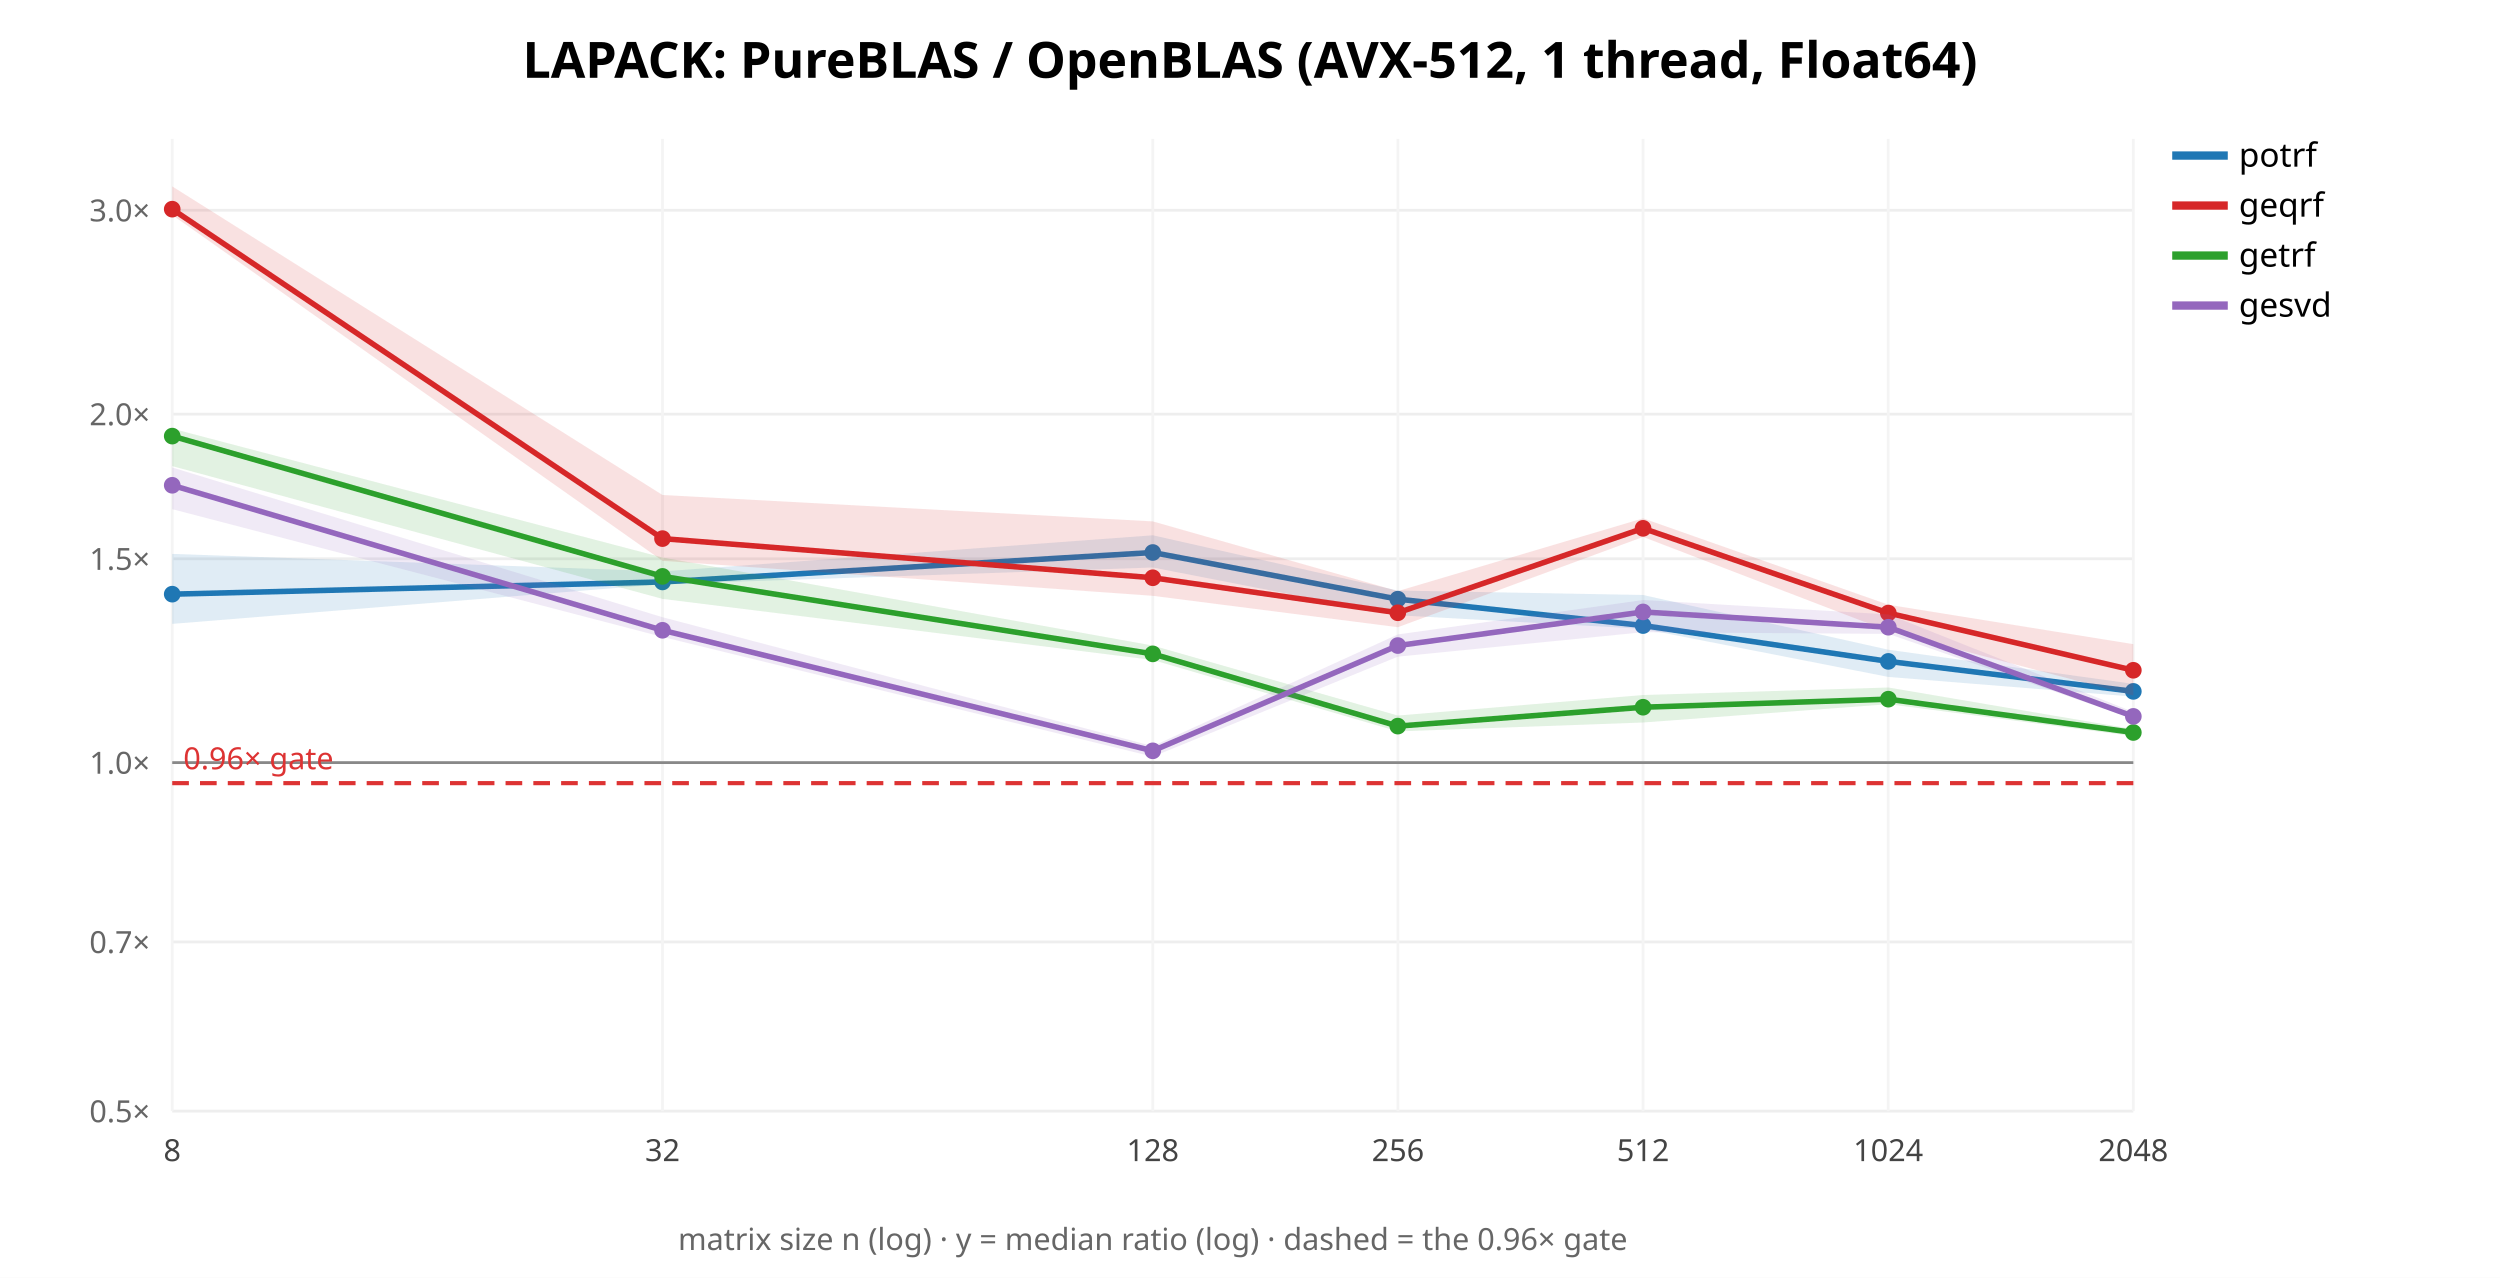
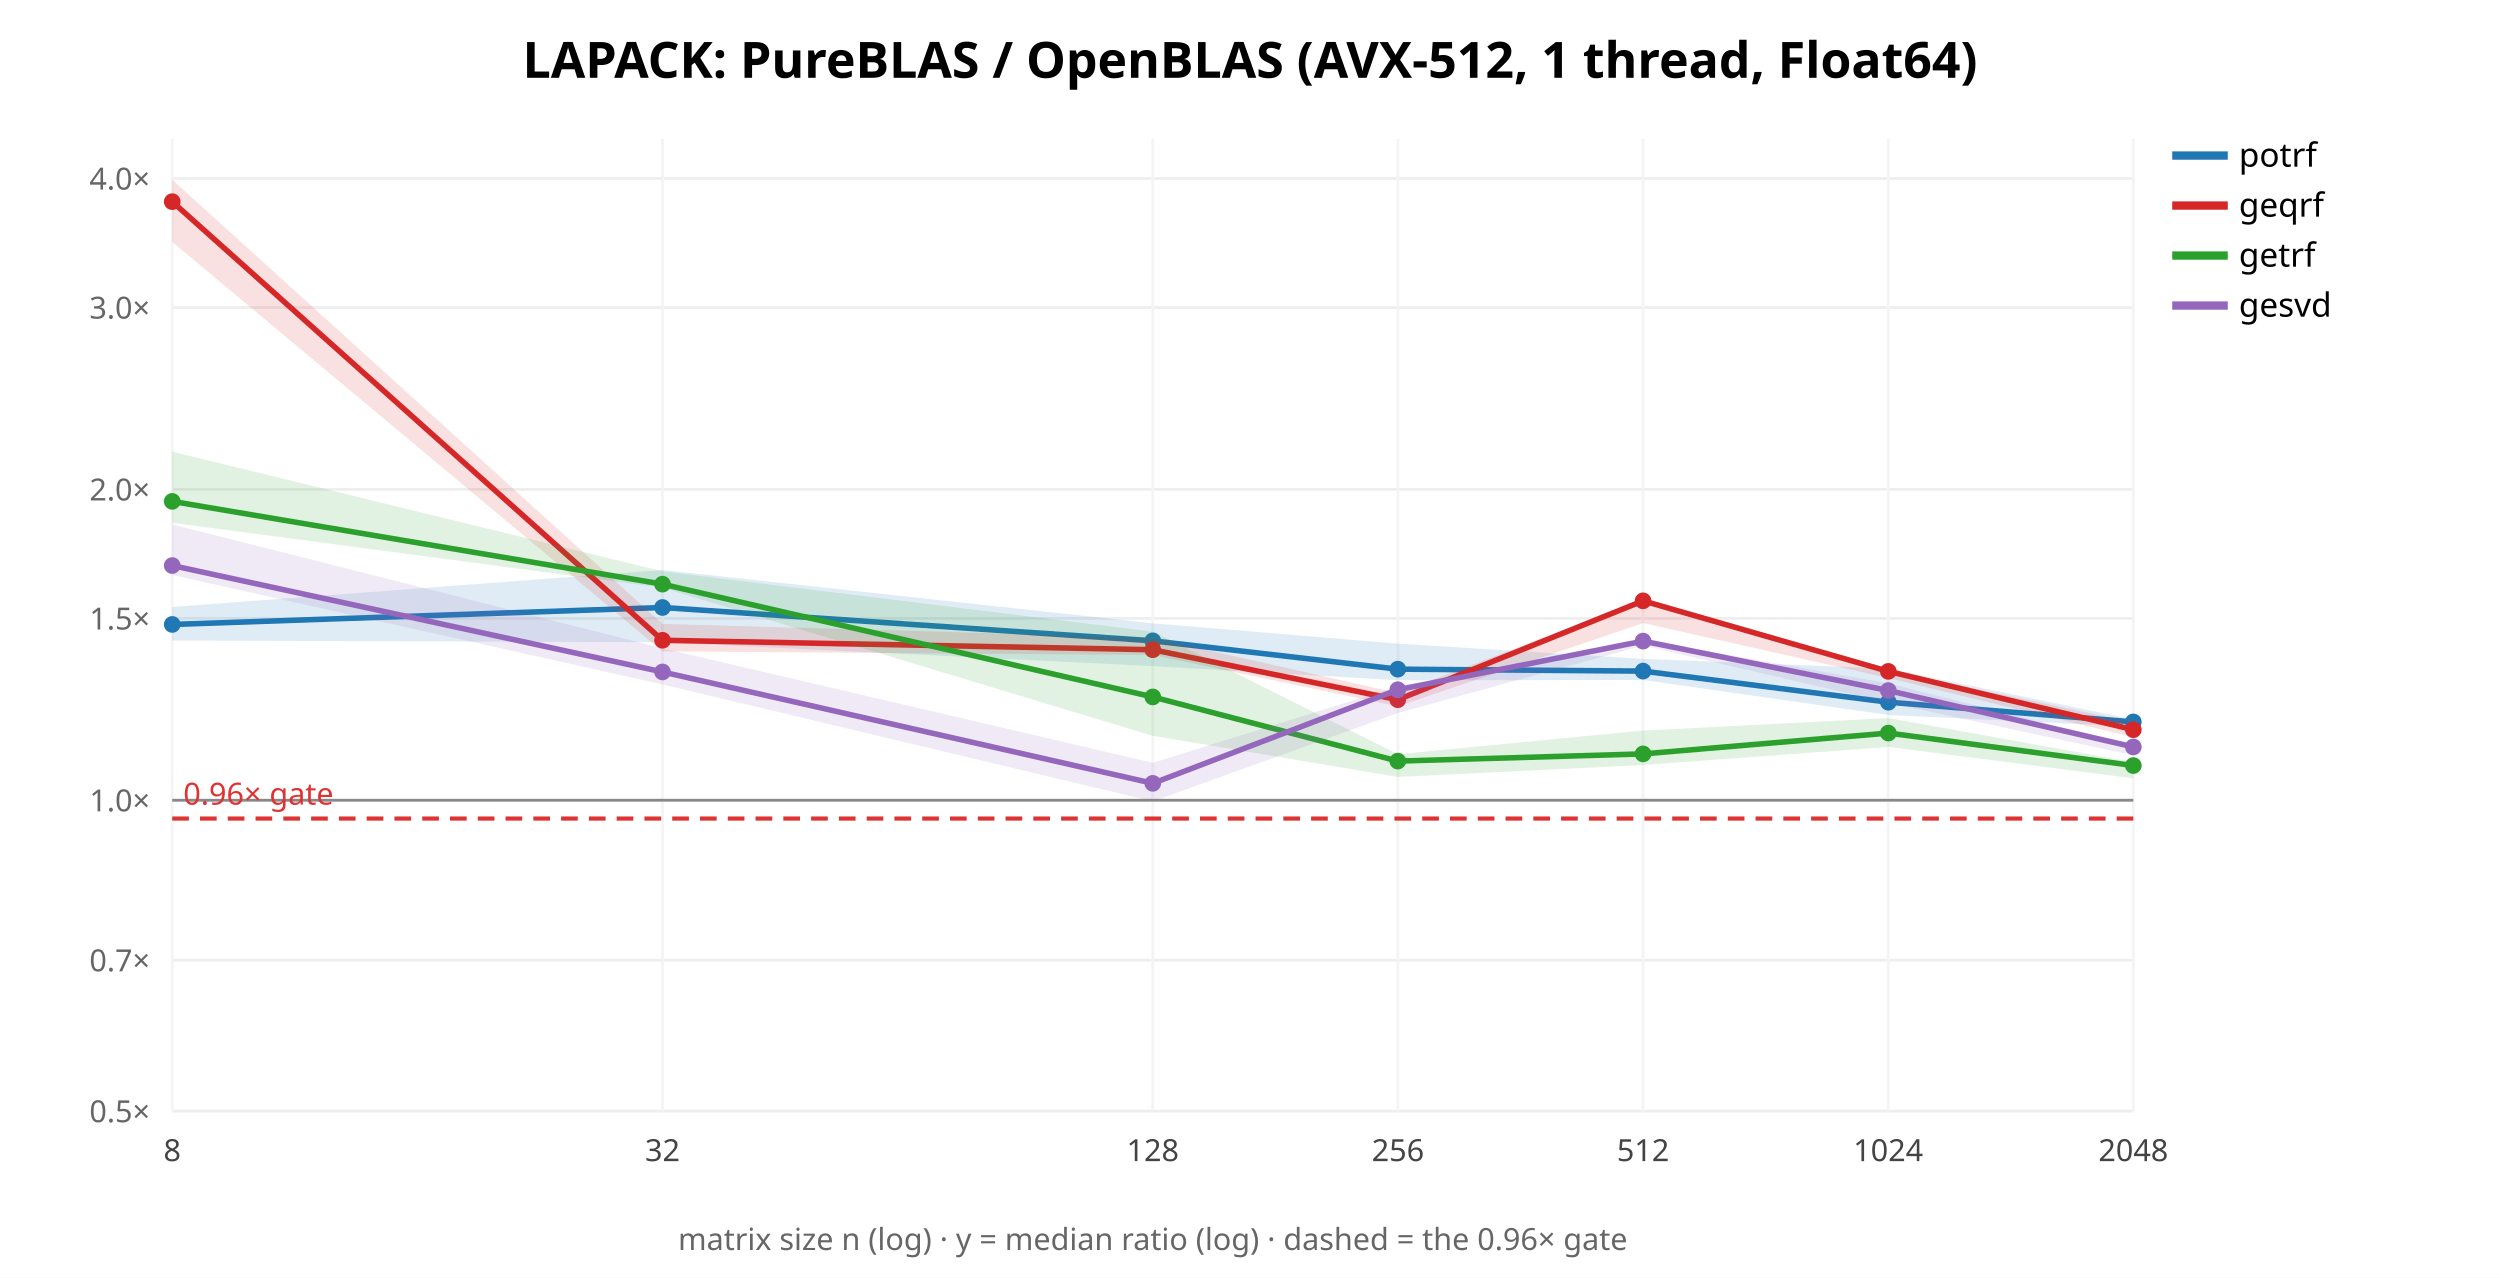
<svg xmlns="http://www.w3.org/2000/svg" width="900" height="460" font-family="sans-serif">
  <rect width="900" height="460" fill="white" />
  <text x="450.0" y="28" text-anchor="middle" font-size="18" font-weight="bold">LAPACK: PureBLAS / OpenBLAS (AVX-512, 1 thread, Float64)</text>
  <line x1="62" y1="400.0" x2="768" y2="400.0" stroke="#eee" />
  <text x="54" y="404.0" text-anchor="end" font-size="11" fill="#666">0.5×</text>
-   <line x1="62" y1="339.1" x2="768" y2="339.1" stroke="#eee" />
-   <text x="54" y="343.1" text-anchor="end" font-size="11" fill="#666">0.7×</text>
-   <line x1="62" y1="274.543" x2="768" y2="274.543" stroke="#eee" />
-   <text x="54" y="278.543" text-anchor="end" font-size="11" fill="#666">1.0×</text>
-   <line x1="62" y1="201.156" x2="768" y2="201.156" stroke="#eee" />
-   <text x="54" y="205.156" text-anchor="end" font-size="11" fill="#666">1.5×</text>
-   <line x1="62" y1="149.087" x2="768" y2="149.087" stroke="#eee" />
-   <text x="54" y="153.087" text-anchor="end" font-size="11" fill="#666">2.0×</text>
-   <line x1="62" y1="75.699" x2="768" y2="75.699" stroke="#eee" />
-   <text x="54" y="79.699" text-anchor="end" font-size="11" fill="#666">3.0×</text>
+   <line x1="62" y1="345.674" x2="768" y2="345.674" stroke="#eee" />
+   <text x="54" y="349.674" text-anchor="end" font-size="11" fill="#666">0.7×</text>
+   <line x1="62" y1="288.086" x2="768" y2="288.086" stroke="#eee" />
+   <text x="54" y="292.086" text-anchor="end" font-size="11" fill="#666">1.0×</text>
+   <line x1="62" y1="222.621" x2="768" y2="222.621" stroke="#eee" />
+   <text x="54" y="226.621" text-anchor="end" font-size="11" fill="#666">1.5×</text>
+   <line x1="62" y1="176.172" x2="768" y2="176.172" stroke="#eee" />
+   <text x="54" y="180.172" text-anchor="end" font-size="11" fill="#666">2.0×</text>
+   <line x1="62" y1="110.707" x2="768" y2="110.707" stroke="#eee" />
+   <text x="54" y="114.707" text-anchor="end" font-size="11" fill="#666">3.0×</text>
+   <line x1="62" y1="64.258" x2="768" y2="64.258" stroke="#eee" />
+   <text x="54" y="68.258" text-anchor="end" font-size="11" fill="#666">4.0×</text>
  <line x1="62.0" y1="50" x2="62.0" y2="400" stroke="#f4f4f4" />
  <text x="62.0" y="418" text-anchor="middle" font-size="11" fill="#444">8</text>
  <line x1="238.5" y1="50" x2="238.5" y2="400" stroke="#f4f4f4" />
  <text x="238.5" y="418" text-anchor="middle" font-size="11" fill="#444">32</text>
  <line x1="415.0" y1="50" x2="415.0" y2="400" stroke="#f4f4f4" />
  <text x="415.0" y="418" text-anchor="middle" font-size="11" fill="#444">128</text>
  <line x1="503.25" y1="50" x2="503.25" y2="400" stroke="#f4f4f4" />
  <text x="503.25" y="418" text-anchor="middle" font-size="11" fill="#444">256</text>
  <line x1="591.5" y1="50" x2="591.5" y2="400" stroke="#f4f4f4" />
  <text x="591.5" y="418" text-anchor="middle" font-size="11" fill="#444">512</text>
  <line x1="679.75" y1="50" x2="679.75" y2="400" stroke="#f4f4f4" />
  <text x="679.75" y="418" text-anchor="middle" font-size="11" fill="#444">1024</text>
  <line x1="768.0" y1="50" x2="768.0" y2="400" stroke="#f4f4f4" />
  <text x="768.0" y="418" text-anchor="middle" font-size="11" fill="#444">2048</text>
-   <line x1="62" y1="274.543" x2="768" y2="274.543" stroke="#888" />
-   <line x1="62" y1="281.932" x2="768" y2="281.932" stroke="#d33" stroke-width="1.5" stroke-dasharray="6 4" />
-   <text x="66" y="276.932" font-size="11" fill="#d33">0.96× gate</text>
-   <polygon points="62.0,199.4 238.5,205.7 415.0,192.7 503.2,212.6 591.5,214.2 679.8,233.9 768.0,246.2 768.0,250.8 679.8,243.7 591.5,226.4 503.2,221.5 415.0,204.3 238.5,210.3 62.0,224.6" fill="#1f77b4" opacity="0.14" stroke="none" />
-   <polyline points="62.0,213.9 238.5,209.5 415.0,198.9 503.2,215.7 591.5,225.2 679.8,238.1 768.0,248.9" fill="none" stroke="#1f77b4" stroke-width="2" />
-   <circle cx="62.0" cy="213.9" r="3" fill="#1f77b4" />
-   <circle cx="238.5" cy="209.5" r="3" fill="#1f77b4" />
-   <circle cx="415.0" cy="198.9" r="3" fill="#1f77b4" />
-   <circle cx="503.2" cy="215.7" r="3" fill="#1f77b4" />
-   <circle cx="591.5" cy="225.2" r="3" fill="#1f77b4" />
-   <circle cx="679.8" cy="238.1" r="3" fill="#1f77b4" />
-   <circle cx="768.0" cy="248.9" r="3" fill="#1f77b4" />
+   <line x1="62" y1="288.086" x2="768" y2="288.086" stroke="#888" />
+   <line x1="62" y1="294.677" x2="768" y2="294.677" stroke="#d33" stroke-width="1.5" stroke-dasharray="6 4" />
+   <text x="66" y="289.677" font-size="11" fill="#d33">0.96× gate</text>
+   <polygon points="62.0,218.5 238.5,205.2 415.0,224.4 503.2,231.7 591.5,237.2 679.8,240.7 768.0,259.0 768.0,261.6 679.8,257.4 591.5,244.8 503.2,244.9 415.0,239.8 238.5,231.2 62.0,230.6" fill="#1f77b4" opacity="0.14" stroke="none" />
+   <polyline points="62.0,224.8 238.5,218.7 415.0,230.7 503.2,240.9 591.5,241.6 679.8,252.8 768.0,259.9" fill="none" stroke="#1f77b4" stroke-width="2" />
+   <circle cx="62.0" cy="224.8" r="3" fill="#1f77b4" />
+   <circle cx="238.5" cy="218.7" r="3" fill="#1f77b4" />
+   <circle cx="415.0" cy="230.7" r="3" fill="#1f77b4" />
+   <circle cx="503.2" cy="240.9" r="3" fill="#1f77b4" />
+   <circle cx="591.5" cy="241.6" r="3" fill="#1f77b4" />
+   <circle cx="679.8" cy="252.8" r="3" fill="#1f77b4" />
+   <circle cx="768.0" cy="259.9" r="3" fill="#1f77b4" />
  <line x1="782" y1="56" x2="802" y2="56" stroke="#1f77b4" stroke-width="3" />
  <text x="806" y="60" font-size="12">potrf</text>
-   <polygon points="62.0,67.1 238.5,178.2 415.0,187.7 503.2,212.8 591.5,186.6 679.8,217.7 768.0,231.9 768.0,250.4 679.8,227.2 591.5,193.3 503.2,225.8 415.0,214.5 238.5,201.9 62.0,77.4" fill="#d62728" opacity="0.14" stroke="none" />
-   <polyline points="62.0,75.3 238.5,193.9 415.0,208.0 503.2,220.6 591.5,190.2 679.8,220.7 768.0,241.3" fill="none" stroke="#d62728" stroke-width="2" />
-   <circle cx="62.0" cy="75.3" r="3" fill="#d62728" />
-   <circle cx="238.5" cy="193.9" r="3" fill="#d62728" />
-   <circle cx="415.0" cy="208.0" r="3" fill="#d62728" />
-   <circle cx="503.2" cy="220.6" r="3" fill="#d62728" />
-   <circle cx="591.5" cy="190.2" r="3" fill="#d62728" />
-   <circle cx="679.8" cy="220.7" r="3" fill="#d62728" />
-   <circle cx="768.0" cy="241.3" r="3" fill="#d62728" />
+   <polygon points="62.0,64.7 238.5,224.6 415.0,229.6 503.2,249.5 591.5,215.9 679.8,241.2 768.0,260.1 768.0,265.4 679.8,244.1 591.5,224.3 503.2,254.3 415.0,235.8 238.5,234.5 62.0,87.1" fill="#d62728" opacity="0.14" stroke="none" />
+   <polyline points="62.0,72.6 238.5,230.5 415.0,233.9 503.2,251.9 591.5,216.3 679.8,241.7 768.0,262.7" fill="none" stroke="#d62728" stroke-width="2" />
+   <circle cx="62.0" cy="72.6" r="3" fill="#d62728" />
+   <circle cx="238.5" cy="230.5" r="3" fill="#d62728" />
+   <circle cx="415.0" cy="233.9" r="3" fill="#d62728" />
+   <circle cx="503.2" cy="251.9" r="3" fill="#d62728" />
+   <circle cx="591.5" cy="216.3" r="3" fill="#d62728" />
+   <circle cx="679.8" cy="241.7" r="3" fill="#d62728" />
+   <circle cx="768.0" cy="262.7" r="3" fill="#d62728" />
  <line x1="782" y1="74" x2="802" y2="74" stroke="#d62728" stroke-width="3" />
  <text x="806" y="78" font-size="12">geqrf</text>
-   <polygon points="62.0,154.3 238.5,200.7 415.0,232.4 503.2,257.6 591.5,250.2 679.8,247.5 768.0,262.5 768.0,265.0 679.8,253.5 591.5,260.1 503.2,263.3 415.0,237.6 238.5,215.6 62.0,167.8" fill="#2ca02c" opacity="0.14" stroke="none" />
-   <polyline points="62.0,157.0 238.5,207.5 415.0,235.4 503.2,261.4 591.5,254.6 679.8,251.7 768.0,263.7" fill="none" stroke="#2ca02c" stroke-width="2" />
-   <circle cx="62.0" cy="157.0" r="3" fill="#2ca02c" />
-   <circle cx="238.5" cy="207.5" r="3" fill="#2ca02c" />
-   <circle cx="415.0" cy="235.4" r="3" fill="#2ca02c" />
-   <circle cx="503.2" cy="261.4" r="3" fill="#2ca02c" />
-   <circle cx="591.5" cy="254.6" r="3" fill="#2ca02c" />
-   <circle cx="679.8" cy="251.7" r="3" fill="#2ca02c" />
-   <circle cx="768.0" cy="263.7" r="3" fill="#2ca02c" />
+   <polygon points="62.0,162.6 238.5,205.7 415.0,227.4 503.2,271.5 591.5,263.0 679.8,258.5 768.0,274.4 768.0,280.2 679.8,268.9 591.5,275.4 503.2,279.7 415.0,264.9 238.5,211.6 62.0,188.2" fill="#2ca02c" opacity="0.14" stroke="none" />
+   <polyline points="62.0,180.5 238.5,210.3 415.0,250.9 503.2,274.0 591.5,271.4 679.8,263.9 768.0,275.6" fill="none" stroke="#2ca02c" stroke-width="2" />
+   <circle cx="62.0" cy="180.5" r="3" fill="#2ca02c" />
+   <circle cx="238.5" cy="210.3" r="3" fill="#2ca02c" />
+   <circle cx="415.0" cy="250.9" r="3" fill="#2ca02c" />
+   <circle cx="503.2" cy="274.0" r="3" fill="#2ca02c" />
+   <circle cx="591.5" cy="271.4" r="3" fill="#2ca02c" />
+   <circle cx="679.8" cy="263.9" r="3" fill="#2ca02c" />
+   <circle cx="768.0" cy="275.6" r="3" fill="#2ca02c" />
  <line x1="782" y1="92" x2="802" y2="92" stroke="#2ca02c" stroke-width="3" />
  <text x="806" y="96" font-size="12">getrf</text>
-   <polygon points="62.0,168.3 238.5,222.2 415.0,268.6 503.2,228.4 591.5,216.0 679.8,221.2 768.0,256.3 768.0,258.8 679.8,228.2 591.5,227.6 503.2,236.4 415.0,272.4 238.5,229.3 62.0,183.3" fill="#9467bd" opacity="0.14" stroke="none" />
-   <polyline points="62.0,174.7 238.5,226.9 415.0,270.3 503.2,232.4 591.5,220.3 679.8,225.8 768.0,257.9" fill="none" stroke="#9467bd" stroke-width="2" />
-   <circle cx="62.0" cy="174.7" r="3" fill="#9467bd" />
-   <circle cx="238.5" cy="226.9" r="3" fill="#9467bd" />
-   <circle cx="415.0" cy="270.3" r="3" fill="#9467bd" />
-   <circle cx="503.2" cy="232.4" r="3" fill="#9467bd" />
-   <circle cx="591.5" cy="220.3" r="3" fill="#9467bd" />
-   <circle cx="679.8" cy="225.8" r="3" fill="#9467bd" />
-   <circle cx="768.0" cy="257.9" r="3" fill="#9467bd" />
+   <polygon points="62.0,188.8 238.5,233.4 415.0,274.6 503.2,247.1 591.5,230.3 679.8,246.0 768.0,268.3 768.0,271.9 679.8,253.0 591.5,232.4 503.2,256.7 415.0,288.5 238.5,246.4 62.0,207.0" fill="#9467bd" opacity="0.14" stroke="none" />
+   <polyline points="62.0,203.6 238.5,241.9 415.0,282.0 503.2,248.3 591.5,230.8 679.8,248.6 768.0,268.9" fill="none" stroke="#9467bd" stroke-width="2" />
+   <circle cx="62.0" cy="203.6" r="3" fill="#9467bd" />
+   <circle cx="238.5" cy="241.9" r="3" fill="#9467bd" />
+   <circle cx="415.0" cy="282.0" r="3" fill="#9467bd" />
+   <circle cx="503.2" cy="248.3" r="3" fill="#9467bd" />
+   <circle cx="591.5" cy="230.8" r="3" fill="#9467bd" />
+   <circle cx="679.8" cy="248.6" r="3" fill="#9467bd" />
+   <circle cx="768.0" cy="268.9" r="3" fill="#9467bd" />
  <line x1="782" y1="110" x2="802" y2="110" stroke="#9467bd" stroke-width="3" />
  <text x="806" y="114" font-size="12">gesvd</text>
  <text x="415.0" y="450" text-anchor="middle" font-size="11" fill="#666">matrix size n (log) · y = median ratio (log) · dashed = the 0.96× gate</text>
</svg>
